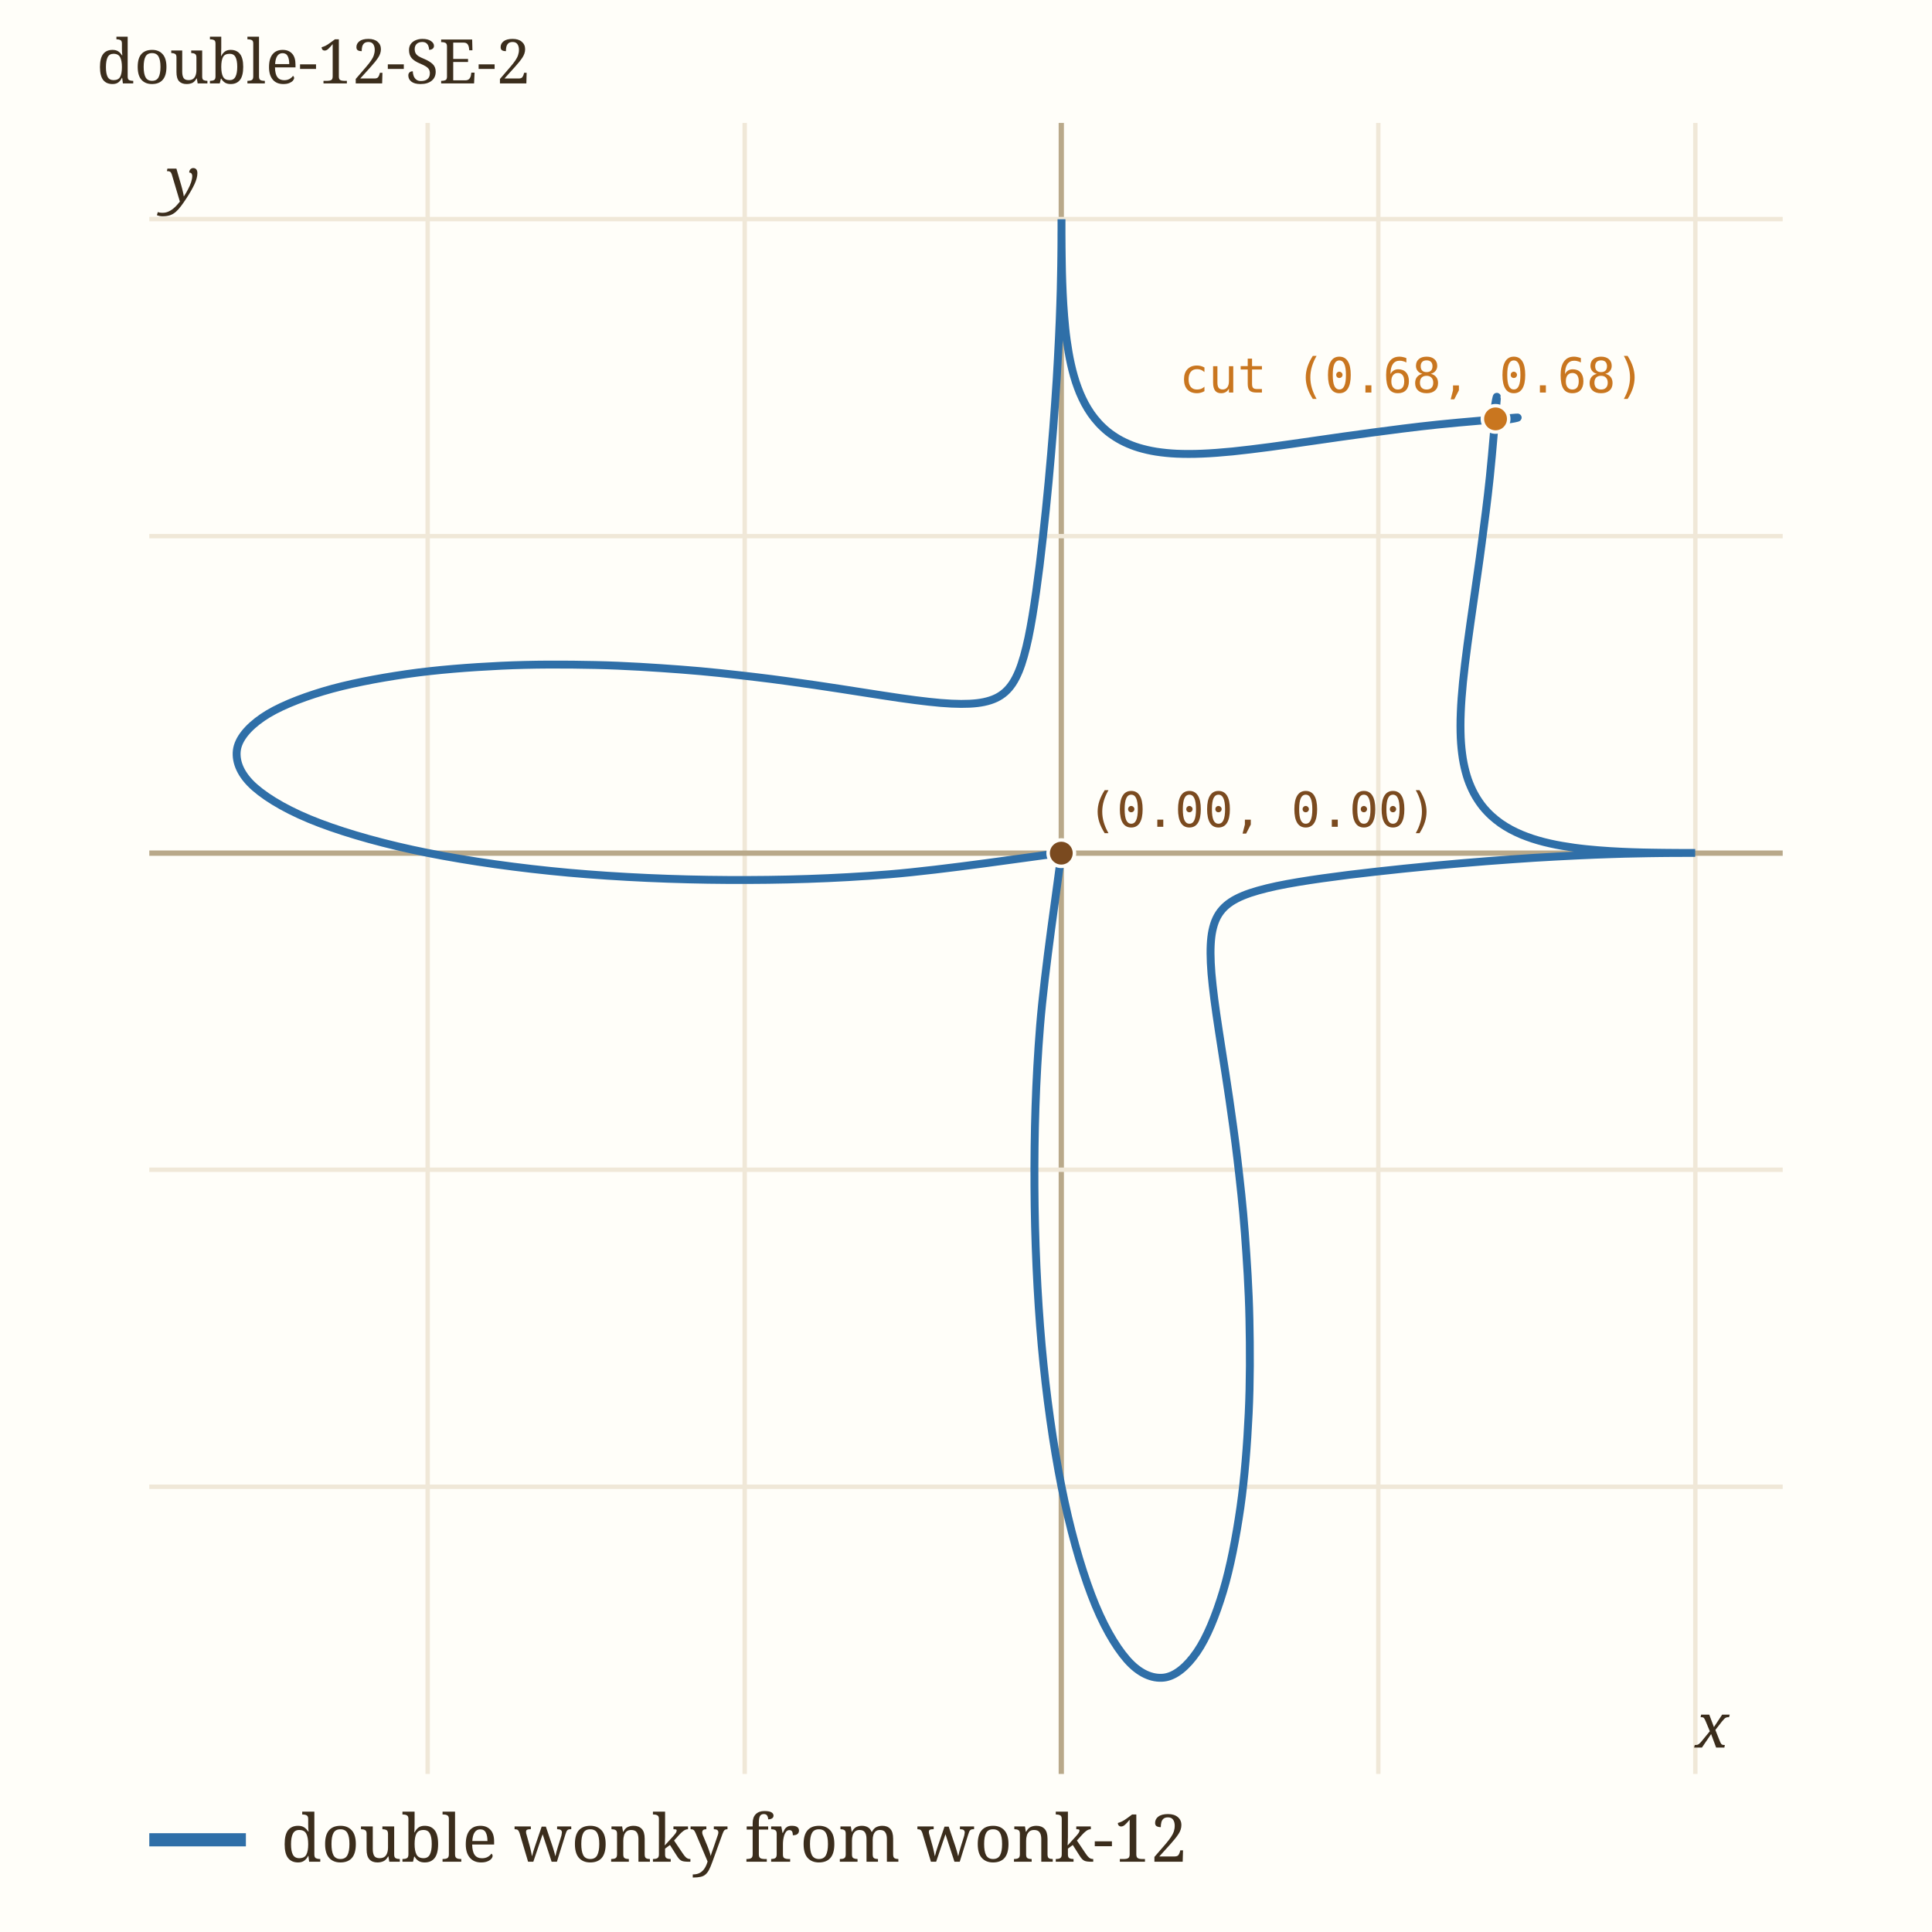
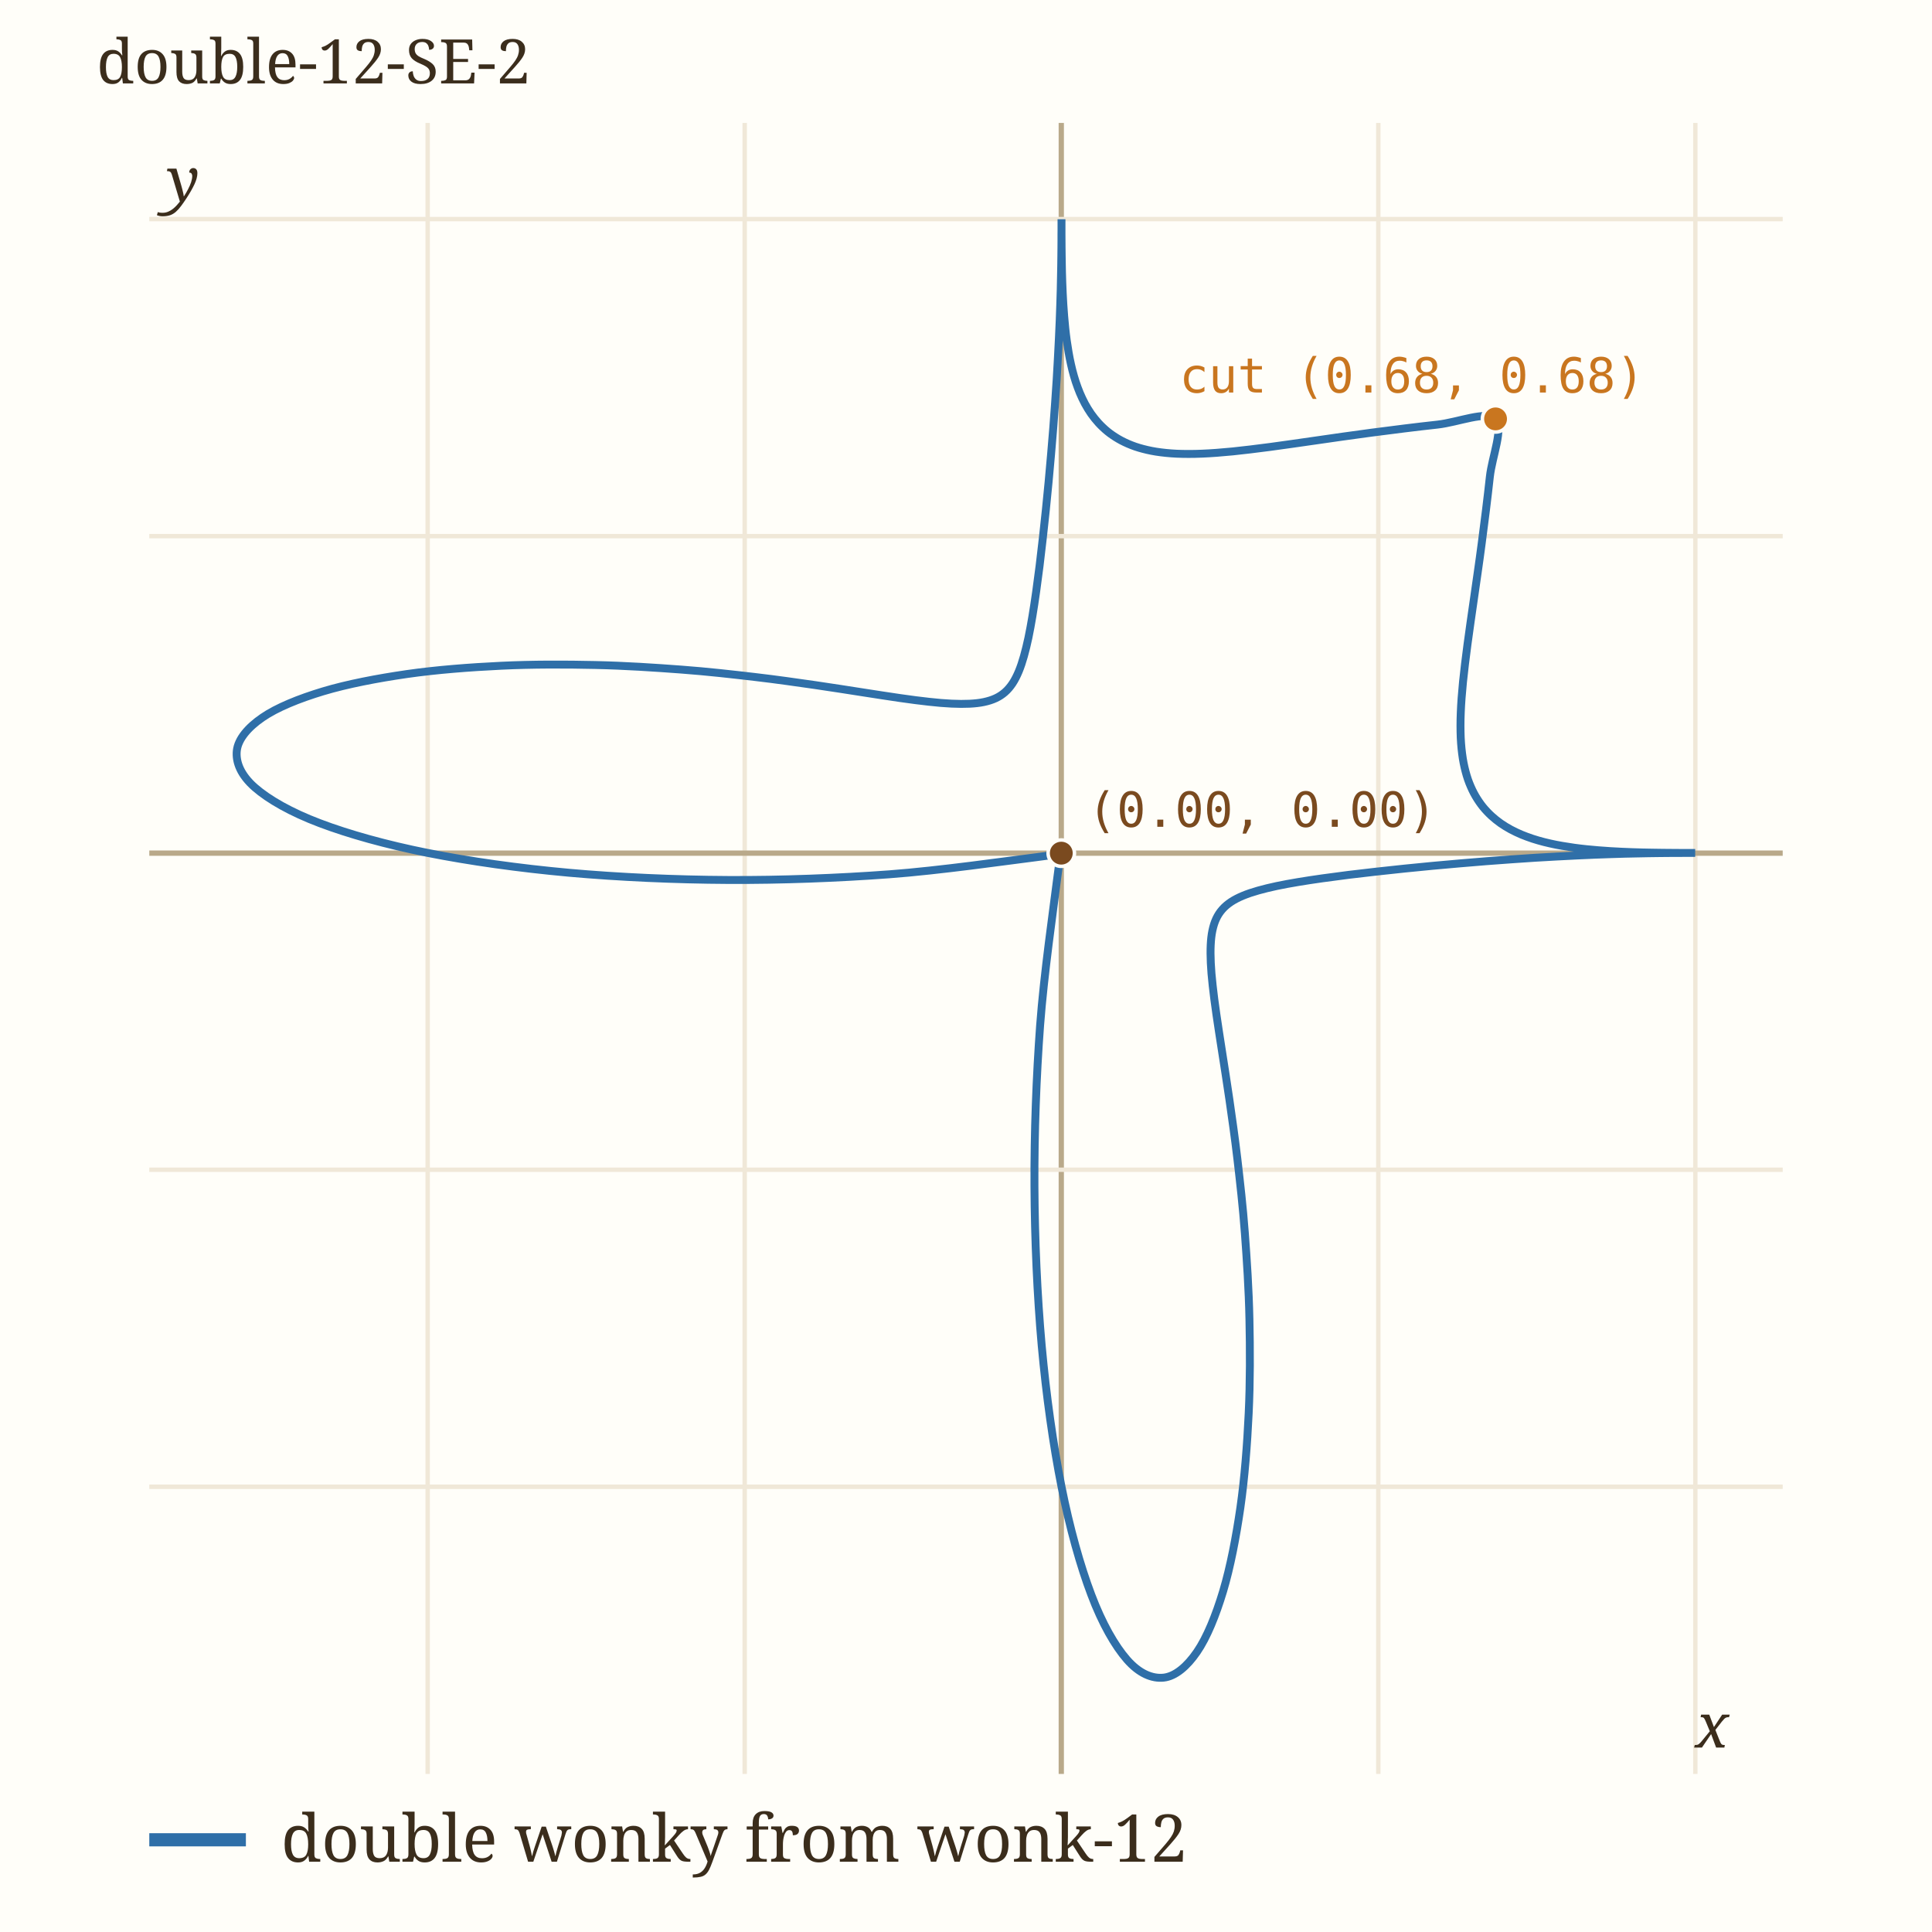
<svg xmlns="http://www.w3.org/2000/svg" viewBox="0 0 440 440" width="440" height="440" role="img" aria-label="double-12-SE-2" data-panel="double-12-SE-2">
  <rect x="0" y="0" width="440" height="440" fill="#fffef9" />
  <clipPath id="clip-double-12-SE-2">
    <rect x="34" y="28" width="372" height="376" />
  </clipPath>
  <g clip-path="url(#clip-double-12-SE-2)">
    <line x1="97.4" x2="97.4" y1="28" y2="404" stroke="#f0e8d8" stroke-width="1" />
    <text x="97.4" y="418.0" font-family="ui-monospace, Menlo, monospace" font-size="11" fill="#9c8a6a" text-anchor="middle">-1</text>
    <line x1="169.6" x2="169.6" y1="28" y2="404" stroke="#f0e8d8" stroke-width="1" />
    <text x="169.6" y="418.0" font-family="ui-monospace, Menlo, monospace" font-size="11" fill="#9c8a6a" text-anchor="middle">-0.5</text>
    <line x1="241.7" x2="241.7" y1="28" y2="404" stroke="#b9a98a" stroke-width="1.2" />
    <line x1="313.9" x2="313.9" y1="28" y2="404" stroke="#f0e8d8" stroke-width="1" />
    <text x="313.9" y="418.0" font-family="ui-monospace, Menlo, monospace" font-size="11" fill="#9c8a6a" text-anchor="middle">0.5</text>
    <line x1="386.1" x2="386.1" y1="28" y2="404" stroke="#f0e8d8" stroke-width="1" />
    <text x="386.1" y="418.0" font-family="ui-monospace, Menlo, monospace" font-size="11" fill="#9c8a6a" text-anchor="middle">1</text>
    <line x1="34" x2="406" y1="338.6" y2="338.6" stroke="#f0e8d8" stroke-width="1" />
    <text x="28.0" y="342.6" font-family="ui-monospace, Menlo, monospace" font-size="11" fill="#9c8a6a" text-anchor="end">-1</text>
    <line x1="34" x2="406" y1="266.4" y2="266.4" stroke="#f0e8d8" stroke-width="1" />
    <text x="28.0" y="270.4" font-family="ui-monospace, Menlo, monospace" font-size="11" fill="#9c8a6a" text-anchor="end">-0.5</text>
    <line x1="34" x2="406" y1="194.3" y2="194.3" stroke="#b9a98a" stroke-width="1.2" />
    <line x1="34" x2="406" y1="122.1" y2="122.1" stroke="#f0e8d8" stroke-width="1" />
    <text x="28.0" y="126.1" font-family="ui-monospace, Menlo, monospace" font-size="11" fill="#9c8a6a" text-anchor="end">0.5</text>
    <line x1="34" x2="406" y1="49.9" y2="49.9" stroke="#f0e8d8" stroke-width="1" />
    <text x="28.0" y="53.9" font-family="ui-monospace, Menlo, monospace" font-size="11" fill="#9c8a6a" text-anchor="end">1</text>
-     <path d="M241.75,194.25 C240.94,200.79 237.91,220.85 236.88,233.50 C235.86,246.15 235.53,257.99 235.59,270.15 C235.65,282.30 236.22,295.03 237.24,306.44 C238.27,317.84 239.87,329.12 241.75,338.58 C243.63,348.03 246.04,356.62 248.53,363.18 C251.01,369.75 253.91,374.81 256.66,377.96 C259.41,381.11 262.37,382.36 265.03,382.07 C267.68,381.78 270.34,379.51 272.59,376.23 C274.85,372.96 276.90,367.90 278.55,362.42 C280.20,356.93 281.51,350.10 282.49,343.34 C283.46,336.58 284.04,329.01 284.38,321.86 C284.72,314.71 284.70,307.28 284.55,300.44 C284.41,293.61 283.96,286.92 283.51,280.86 C283.06,274.80 282.41,269.16 281.82,264.08 C281.23,259.00 280.56,254.46 279.98,250.37 C279.39,246.27 278.81,242.73 278.32,239.52 C277.82,236.30 277.39,233.56 277.03,231.06 C276.67,228.55 276.39,226.43 276.18,224.47 C275.96,222.51 275.82,220.85 275.75,219.30 C275.68,217.76 275.67,216.43 275.73,215.20 C275.79,213.97 275.91,212.90 276.12,211.91 C276.33,210.92 276.60,210.06 276.97,209.26 C277.34,208.46 277.79,207.77 278.35,207.13 C278.92,206.48 279.58,205.92 280.36,205.40 C281.15,204.88 282.05,204.42 283.08,203.99 C284.12,203.56 285.28,203.17 286.56,202.81 C287.84,202.44 289.26,202.11 290.78,201.78 C292.30,201.46 293.96,201.16 295.69,200.87 C297.43,200.58 299.29,200.30 301.20,200.03 C303.11,199.76 305.12,199.50 307.16,199.24 C309.19,198.99 311.31,198.74 313.42,198.51 C315.53,198.27 317.69,198.04 319.83,197.82 C321.96,197.60 324.12,197.39 326.23,197.19 C328.35,196.99 330.46,196.80 332.51,196.63 C334.56,196.45 336.58,196.28 338.54,196.13 C340.50,195.98 342.41,195.84 344.25,195.71 C346.09,195.58 347.88,195.46 349.59,195.35 C351.30,195.25 352.94,195.15 354.51,195.07 C356.08,194.98 357.58,194.91 359.01,194.84 C360.44,194.77 361.80,194.71 363.09,194.66 C364.38,194.61 365.59,194.57 366.75,194.53 C367.90,194.49 368.99,194.46 370.01,194.43 C371.04,194.41 372.00,194.39 372.90,194.37 C373.81,194.35 374.65,194.33 375.44,194.32 C376.23,194.31 376.97,194.30 377.66,194.29 C378.34,194.28 378.98,194.28 379.57,194.27 C380.16,194.27 380.70,194.27 381.20,194.26 C381.70,194.26 382.15,194.26 382.56,194.26 C382.98,194.26 383.35,194.25 383.68,194.25 C384.02,194.25 384.31,194.25 384.57,194.25 C384.83,194.25 385.06,194.25 385.24,194.25 C385.43,194.25 385.59,194.25 385.71,194.25 C385.83,194.25 385.92,194.25 385.98,194.25 C386.04,194.25 386.07,194.25 386.07,194.25 C386.07,194.25 386.04,194.25 385.98,194.25 C385.92,194.25 385.83,194.25 385.71,194.25 C385.59,194.25 385.43,194.25 385.25,194.25 C385.06,194.25 384.84,194.25 384.58,194.25 C384.32,194.25 384.03,194.25 383.70,194.25 C383.37,194.25 383.01,194.25 382.61,194.25 C382.21,194.25 381.77,194.24 381.30,194.24 C380.83,194.24 380.32,194.24 379.77,194.23 C379.23,194.23 378.65,194.22 378.03,194.21 C377.42,194.20 376.77,194.19 376.09,194.18 C375.41,194.17 374.70,194.15 373.96,194.14 C373.22,194.12 372.45,194.09 371.66,194.07 C370.87,194.04 370.05,194.01 369.21,193.97 C368.37,193.93 367.51,193.88 366.64,193.83 C365.77,193.77 364.88,193.71 363.98,193.64 C363.08,193.57 362.17,193.49 361.25,193.39 C360.34,193.29 359.42,193.19 358.50,193.06 C357.58,192.93 356.66,192.79 355.74,192.63 C354.83,192.47 353.91,192.30 353.02,192.09 C352.12,191.89 351.22,191.67 350.34,191.41 C349.47,191.16 348.60,190.88 347.75,190.56 C346.91,190.25 346.07,189.91 345.27,189.52 C344.46,189.14 343.67,188.72 342.91,188.25 C342.14,187.78 341.40,187.27 340.70,186.70 C339.99,186.13 339.31,185.52 338.67,184.83 C338.02,184.15 337.41,183.41 336.85,182.58 C336.29,181.76 335.76,180.87 335.29,179.88 C334.82,178.89 334.39,177.83 334.03,176.63 C333.68,175.44 333.37,174.16 333.14,172.72 C332.92,171.29 332.75,169.74 332.67,168.00 C332.60,166.26 332.59,164.39 332.68,162.27 C332.76,160.15 332.94,157.87 333.19,155.28 C333.45,152.70 333.80,149.91 334.21,146.76 C334.62,143.60 335.14,140.19 335.68,136.35 C336.22,132.52 336.85,128.36 337.45,123.74 C338.06,119.11 338.73,114.10 339.30,108.62 C339.88,103.13 340.68,93.02 340.89,90.83 C341.10,88.63 339.83,94.74 340.55,95.45 C341.26,96.17 347.37,94.90 345.17,95.11 C342.98,95.32 332.87,96.12 327.38,96.70 C321.90,97.27 316.89,97.94 312.26,98.55 C307.64,99.15 303.48,99.78 299.65,100.32 C295.81,100.86 292.40,101.38 289.24,101.79 C286.09,102.20 283.30,102.55 280.72,102.81 C278.13,103.06 275.85,103.24 273.73,103.32 C271.61,103.41 269.74,103.40 268.00,103.33 C266.26,103.25 264.71,103.08 263.28,102.86 C261.84,102.63 260.56,102.32 259.37,101.97 C258.17,101.61 257.11,101.18 256.12,100.71 C255.13,100.24 254.24,99.71 253.42,99.15 C252.59,98.59 251.85,97.98 251.17,97.33 C250.48,96.69 249.87,96.01 249.30,95.30 C248.73,94.60 248.22,93.86 247.75,93.09 C247.28,92.33 246.86,91.54 246.48,90.73 C246.09,89.93 245.75,89.09 245.44,88.25 C245.12,87.40 244.84,86.53 244.59,85.66 C244.33,84.78 244.11,83.88 243.91,82.98 C243.70,82.09 243.53,81.17 243.37,80.26 C243.21,79.34 243.07,78.42 242.94,77.50 C242.81,76.58 242.71,75.66 242.61,74.75 C242.51,73.83 242.43,72.92 242.36,72.02 C242.29,71.12 242.23,70.23 242.17,69.36 C242.12,68.49 242.07,67.63 242.03,66.79 C241.99,65.95 241.96,65.13 241.93,64.34 C241.91,63.55 241.88,62.78 241.86,62.04 C241.85,61.30 241.83,60.59 241.82,59.91 C241.81,59.23 241.80,58.58 241.79,57.97 C241.78,57.35 241.77,56.77 241.77,56.23 C241.76,55.68 241.76,55.17 241.76,54.70 C241.76,54.23 241.75,53.79 241.75,53.39 C241.75,52.99 241.75,52.63 241.75,52.30 C241.75,51.97 241.75,51.68 241.75,51.42 C241.75,51.16 241.75,50.94 241.75,50.75 C241.75,50.57 241.75,50.41 241.75,50.29 C241.75,50.17 241.75,50.08 241.75,50.02 C241.75,49.96 241.75,49.93 241.75,49.93 C241.75,49.93 241.75,49.96 241.75,50.02 C241.75,50.08 241.75,50.17 241.75,50.29 C241.75,50.41 241.75,50.57 241.75,50.76 C241.75,50.94 241.75,51.17 241.75,51.43 C241.75,51.69 241.75,51.98 241.75,52.32 C241.75,52.65 241.74,53.02 241.74,53.44 C241.74,53.85 241.74,54.30 241.74,54.80 C241.73,55.30 241.73,55.84 241.73,56.43 C241.72,57.02 241.72,57.66 241.71,58.34 C241.70,59.03 241.69,59.77 241.68,60.56 C241.67,61.35 241.65,62.19 241.63,63.10 C241.61,64.00 241.59,64.96 241.57,65.99 C241.54,67.01 241.51,68.10 241.47,69.25 C241.43,70.41 241.39,71.62 241.34,72.91 C241.29,74.20 241.23,75.56 241.16,76.99 C241.09,78.42 241.02,79.92 240.93,81.49 C240.85,83.06 240.75,84.70 240.65,86.41 C240.54,88.12 240.42,89.91 240.29,91.75 C240.16,93.59 240.02,95.50 239.87,97.46 C239.72,99.42 239.55,101.44 239.37,103.49 C239.20,105.54 239.01,107.65 238.81,109.77 C238.61,111.88 238.40,114.04 238.18,116.17 C237.96,118.31 237.73,120.47 237.49,122.58 C237.26,124.69 237.01,126.81 236.76,128.84 C236.50,130.88 236.24,132.89 235.97,134.80 C235.70,136.71 235.42,138.57 235.13,140.31 C234.84,142.04 234.54,143.70 234.22,145.22 C233.89,146.74 233.56,148.16 233.19,149.44 C232.83,150.72 232.44,151.88 232.01,152.92 C231.58,153.95 231.12,154.85 230.60,155.64 C230.08,156.42 229.52,157.08 228.87,157.65 C228.23,158.21 227.54,158.66 226.74,159.03 C225.94,159.40 225.08,159.67 224.09,159.88 C223.10,160.09 222.03,160.21 220.80,160.27 C219.57,160.33 218.24,160.32 216.70,160.25 C215.15,160.18 213.49,160.04 211.53,159.82 C209.57,159.61 207.45,159.33 204.94,158.97 C202.44,158.61 199.70,158.18 196.48,157.68 C193.27,157.19 189.73,156.61 185.63,156.02 C181.54,155.44 177.00,154.77 171.92,154.18 C166.84,153.59 161.20,152.94 155.14,152.49 C149.08,152.04 142.39,151.59 135.56,151.45 C128.72,151.30 121.29,151.28 114.14,151.62 C106.99,151.96 99.42,152.54 92.66,153.51 C85.90,154.49 79.07,155.80 73.58,157.45 C68.10,159.10 63.04,161.15 59.77,163.41 C56.49,165.66 54.22,168.32 53.93,170.97 C53.64,173.63 54.89,176.59 58.04,179.34 C61.19,182.09 66.25,184.99 72.82,187.47 C79.38,189.96 87.97,192.37 97.42,194.25 C106.88,196.13 118.16,197.73 129.56,198.76 C140.97,199.78 153.70,200.35 165.85,200.41 C178.01,200.47 189.85,200.14 202.50,199.12 C215.15,198.09 235.21,195.06 241.75,194.25" fill="none" stroke="#2f6fa8" stroke-width="1.8" stroke-linecap="round" data-path="double-12-SE-2" />
+     <path d="M241.75,194.25 C241.58,195.22 241.58,193.50 240.77,200.05 C239.96,206.59 237.75,221.82 236.88,233.50 C236.02,245.19 235.53,257.99 235.59,270.15 C235.65,282.30 236.22,295.03 237.24,306.44 C238.27,317.84 239.87,329.12 241.75,338.58 C243.63,348.03 246.04,356.62 248.53,363.18 C251.01,369.75 253.91,374.81 256.66,377.96 C259.41,381.11 262.37,382.36 265.03,382.07 C267.68,381.78 270.34,379.51 272.59,376.23 C274.85,372.96 276.90,367.90 278.55,362.42 C280.20,356.93 281.51,350.10 282.49,343.34 C283.46,336.58 284.04,329.01 284.38,321.86 C284.72,314.71 284.70,307.28 284.55,300.44 C284.41,293.61 283.96,286.92 283.51,280.86 C283.06,274.80 282.41,269.16 281.82,264.08 C281.23,259.00 280.56,254.46 279.98,250.37 C279.39,246.27 278.81,242.73 278.32,239.52 C277.82,236.30 277.39,233.56 277.03,231.06 C276.67,228.55 276.39,226.43 276.18,224.47 C275.96,222.51 275.82,220.85 275.75,219.30 C275.68,217.76 275.67,216.43 275.73,215.20 C275.79,213.97 275.91,212.90 276.12,211.91 C276.33,210.92 276.60,210.06 276.97,209.26 C277.34,208.46 277.79,207.77 278.35,207.13 C278.92,206.48 279.58,205.92 280.36,205.40 C281.15,204.88 282.05,204.42 283.08,203.99 C284.12,203.56 285.28,203.17 286.56,202.81 C287.84,202.44 289.26,202.11 290.78,201.78 C292.30,201.46 293.96,201.16 295.69,200.87 C297.43,200.58 299.29,200.30 301.20,200.03 C303.11,199.76 305.12,199.50 307.16,199.24 C309.19,198.99 311.31,198.74 313.42,198.51 C315.53,198.27 317.69,198.04 319.83,197.82 C321.96,197.60 324.12,197.39 326.23,197.19 C328.35,196.99 330.46,196.80 332.51,196.63 C334.56,196.45 336.58,196.28 338.54,196.13 C340.50,195.98 342.41,195.84 344.25,195.71 C346.09,195.58 347.88,195.46 349.59,195.35 C351.30,195.25 352.94,195.15 354.51,195.07 C356.08,194.98 357.58,194.91 359.01,194.84 C360.44,194.77 361.80,194.71 363.09,194.66 C364.38,194.61 365.59,194.57 366.75,194.53 C367.90,194.49 368.99,194.46 370.01,194.43 C371.04,194.41 372.00,194.39 372.90,194.37 C373.81,194.35 374.65,194.33 375.44,194.32 C376.23,194.31 376.97,194.30 377.66,194.29 C378.34,194.28 378.98,194.28 379.57,194.27 C380.16,194.27 380.70,194.27 381.20,194.26 C381.70,194.26 382.15,194.26 382.56,194.26 C382.98,194.26 383.35,194.25 383.68,194.25 C384.02,194.25 384.31,194.25 384.57,194.25 C384.83,194.25 385.06,194.25 385.24,194.25 C385.43,194.25 385.59,194.25 385.71,194.25 C385.83,194.25 385.92,194.25 385.98,194.25 C386.04,194.25 386.07,194.25 386.07,194.25 C386.07,194.25 386.04,194.25 385.98,194.25 C385.92,194.25 385.83,194.25 385.71,194.25 C385.59,194.25 385.43,194.25 385.25,194.25 C385.06,194.25 384.84,194.25 384.58,194.25 C384.32,194.25 384.03,194.25 383.70,194.25 C383.37,194.25 383.01,194.25 382.61,194.25 C382.21,194.25 381.77,194.24 381.30,194.24 C380.83,194.24 380.32,194.24 379.77,194.23 C379.23,194.23 378.65,194.22 378.03,194.21 C377.42,194.20 376.77,194.19 376.09,194.18 C375.41,194.17 374.70,194.15 373.96,194.14 C373.22,194.12 372.45,194.09 371.66,194.07 C370.87,194.04 370.05,194.01 369.21,193.97 C368.37,193.93 367.51,193.88 366.64,193.83 C365.77,193.77 364.88,193.71 363.98,193.64 C363.08,193.57 362.17,193.49 361.25,193.39 C360.34,193.29 359.42,193.19 358.50,193.06 C357.58,192.93 356.66,192.79 355.74,192.63 C354.83,192.47 353.91,192.30 353.02,192.09 C352.12,191.89 351.22,191.67 350.34,191.41 C349.47,191.16 348.60,190.88 347.75,190.56 C346.91,190.25 346.07,189.91 345.27,189.52 C344.46,189.14 343.67,188.72 342.91,188.25 C342.14,187.78 341.40,187.27 340.70,186.70 C339.99,186.13 339.31,185.52 338.67,184.83 C338.02,184.15 337.41,183.41 336.85,182.58 C336.29,181.76 335.76,180.87 335.29,179.88 C334.82,178.89 334.39,177.83 334.03,176.63 C333.68,175.44 333.37,174.16 333.14,172.72 C332.92,171.29 332.75,169.74 332.67,168.00 C332.60,166.26 332.59,164.39 332.68,162.27 C332.76,160.15 332.94,157.87 333.19,155.28 C333.45,152.70 333.80,149.91 334.21,146.76 C334.62,143.60 335.14,140.19 335.68,136.35 C336.22,132.52 336.85,128.36 337.45,123.74 C338.06,119.11 338.79,113.33 339.30,108.62 C339.82,103.90 342.53,97.44 340.55,95.45 C338.56,93.47 332.10,96.18 327.38,96.70 C322.67,97.21 316.89,97.94 312.26,98.55 C307.64,99.15 303.48,99.78 299.65,100.32 C295.81,100.86 292.40,101.38 289.24,101.79 C286.09,102.20 283.30,102.55 280.72,102.81 C278.13,103.06 275.85,103.24 273.73,103.32 C271.61,103.41 269.74,103.40 268.00,103.33 C266.26,103.25 264.71,103.08 263.28,102.86 C261.84,102.63 260.56,102.32 259.37,101.97 C258.17,101.61 257.11,101.18 256.12,100.71 C255.13,100.24 254.24,99.71 253.42,99.15 C252.59,98.59 251.85,97.98 251.17,97.33 C250.48,96.69 249.87,96.01 249.30,95.30 C248.73,94.60 248.22,93.86 247.75,93.09 C247.28,92.33 246.86,91.54 246.48,90.73 C246.09,89.93 245.75,89.09 245.44,88.25 C245.12,87.40 244.84,86.53 244.59,85.66 C244.33,84.78 244.11,83.88 243.91,82.98 C243.70,82.09 243.53,81.17 243.37,80.26 C243.21,79.34 243.07,78.42 242.94,77.50 C242.81,76.58 242.71,75.66 242.61,74.75 C242.51,73.83 242.43,72.92 242.36,72.02 C242.29,71.12 242.23,70.23 242.17,69.36 C242.12,68.49 242.07,67.63 242.03,66.79 C241.99,65.95 241.96,65.13 241.93,64.34 C241.91,63.55 241.88,62.78 241.86,62.04 C241.85,61.30 241.83,60.59 241.82,59.91 C241.81,59.23 241.80,58.58 241.79,57.97 C241.78,57.35 241.77,56.77 241.77,56.23 C241.76,55.68 241.76,55.17 241.76,54.70 C241.76,54.23 241.75,53.79 241.75,53.39 C241.75,52.99 241.75,52.63 241.75,52.30 C241.75,51.97 241.75,51.68 241.75,51.42 C241.75,51.16 241.75,50.94 241.75,50.75 C241.75,50.57 241.75,50.41 241.75,50.29 C241.75,50.17 241.75,50.08 241.75,50.02 C241.75,49.96 241.75,49.93 241.75,49.93 C241.75,49.93 241.75,49.96 241.75,50.02 C241.75,50.08 241.75,50.17 241.75,50.29 C241.75,50.41 241.75,50.57 241.75,50.76 C241.75,50.94 241.75,51.17 241.75,51.43 C241.75,51.69 241.75,51.98 241.75,52.32 C241.75,52.65 241.74,53.02 241.74,53.44 C241.74,53.85 241.74,54.30 241.74,54.80 C241.73,55.30 241.73,55.84 241.73,56.43 C241.72,57.02 241.72,57.66 241.71,58.34 C241.70,59.03 241.69,59.77 241.68,60.56 C241.67,61.35 241.65,62.19 241.63,63.10 C241.61,64.00 241.59,64.96 241.57,65.99 C241.54,67.01 241.51,68.10 241.47,69.25 C241.43,70.41 241.39,71.62 241.34,72.91 C241.29,74.20 241.23,75.56 241.16,76.99 C241.09,78.42 241.02,79.92 240.93,81.49 C240.85,83.06 240.75,84.70 240.65,86.41 C240.54,88.12 240.42,89.91 240.29,91.75 C240.16,93.59 240.02,95.50 239.87,97.46 C239.72,99.42 239.55,101.44 239.37,103.49 C239.20,105.54 239.01,107.65 238.81,109.77 C238.61,111.88 238.40,114.04 238.18,116.17 C237.96,118.31 237.73,120.47 237.49,122.58 C237.26,124.69 237.01,126.81 236.76,128.84 C236.50,130.88 236.24,132.89 235.97,134.80 C235.70,136.71 235.42,138.57 235.13,140.31 C234.84,142.04 234.54,143.70 234.22,145.22 C233.89,146.74 233.56,148.16 233.19,149.44 C232.83,150.72 232.44,151.88 232.01,152.92 C231.58,153.95 231.12,154.85 230.60,155.64 C230.08,156.42 229.52,157.08 228.87,157.65 C228.23,158.21 227.54,158.66 226.74,159.03 C225.94,159.40 225.08,159.67 224.09,159.88 C223.10,160.09 222.03,160.21 220.80,160.27 C219.57,160.33 218.24,160.32 216.70,160.25 C215.15,160.18 213.49,160.04 211.53,159.82 C209.57,159.61 207.45,159.33 204.94,158.97 C202.44,158.61 199.70,158.18 196.48,157.68 C193.27,157.19 189.73,156.61 185.63,156.02 C181.54,155.44 177.00,154.77 171.92,154.18 C166.84,153.59 161.20,152.94 155.14,152.49 C149.08,152.04 142.39,151.59 135.56,151.45 C128.72,151.30 121.29,151.28 114.14,151.62 C106.99,151.96 99.42,152.54 92.66,153.51 C85.90,154.49 79.07,155.80 73.58,157.45 C68.10,159.10 63.04,161.15 59.77,163.41 C56.49,165.66 54.22,168.32 53.93,170.97 C53.64,173.63 54.89,176.59 58.04,179.34 C61.19,182.09 66.25,184.99 72.82,187.47 C79.38,189.96 87.97,192.37 97.42,194.25 C106.88,196.13 118.16,197.73 129.56,198.76 C140.97,199.78 153.70,200.35 165.85,200.41 C178.01,200.47 190.81,199.98 202.50,199.12 C214.18,198.25 229.41,196.04 235.95,195.23 C242.50,194.42 240.78,194.42 241.75,194.25" fill="none" stroke="#2f6fa8" stroke-width="1.8" stroke-linecap="round" data-path="double-12-SE-2" />
    <circle cx="241.7" cy="194.3" r="3" fill="#7a4a1f" stroke="#fffef9" stroke-width="0.8" />
    <text x="247.7" y="188.3" font-family="ui-monospace, Menlo, monospace" font-size="11" fill="#7a4a1f">(0.00, 0.00)</text>
    <circle cx="340.6" cy="95.4" r="3" fill="#c9761f" stroke="#fffef9" stroke-width="0.8" />
    <text x="268.6" y="89.4" font-family="ui-monospace, Menlo, monospace" font-size="11" fill="#c9761f">cut (0.68, 0.68)</text>
  </g>
  <text x="386.1" y="398.0" font-family="Georgia, serif" font-size="14" font-style="italic" fill="#3b2d1c">x</text>
  <text x="38.0" y="45.9" font-family="Georgia, serif" font-size="14" font-style="italic" fill="#3b2d1c">y</text>
  <text x="22" y="19" font-family="Georgia, serif" font-size="14" fill="#3b2d1c">double-12-SE-2</text>
  <line x1="34" x2="56" y1="419" y2="419" stroke="#2f6fa8" stroke-width="3" />
  <text x="64" y="424" font-family="Georgia, serif" font-size="15" fill="#3b2d1c">double wonky from wonk-12</text>
</svg>
